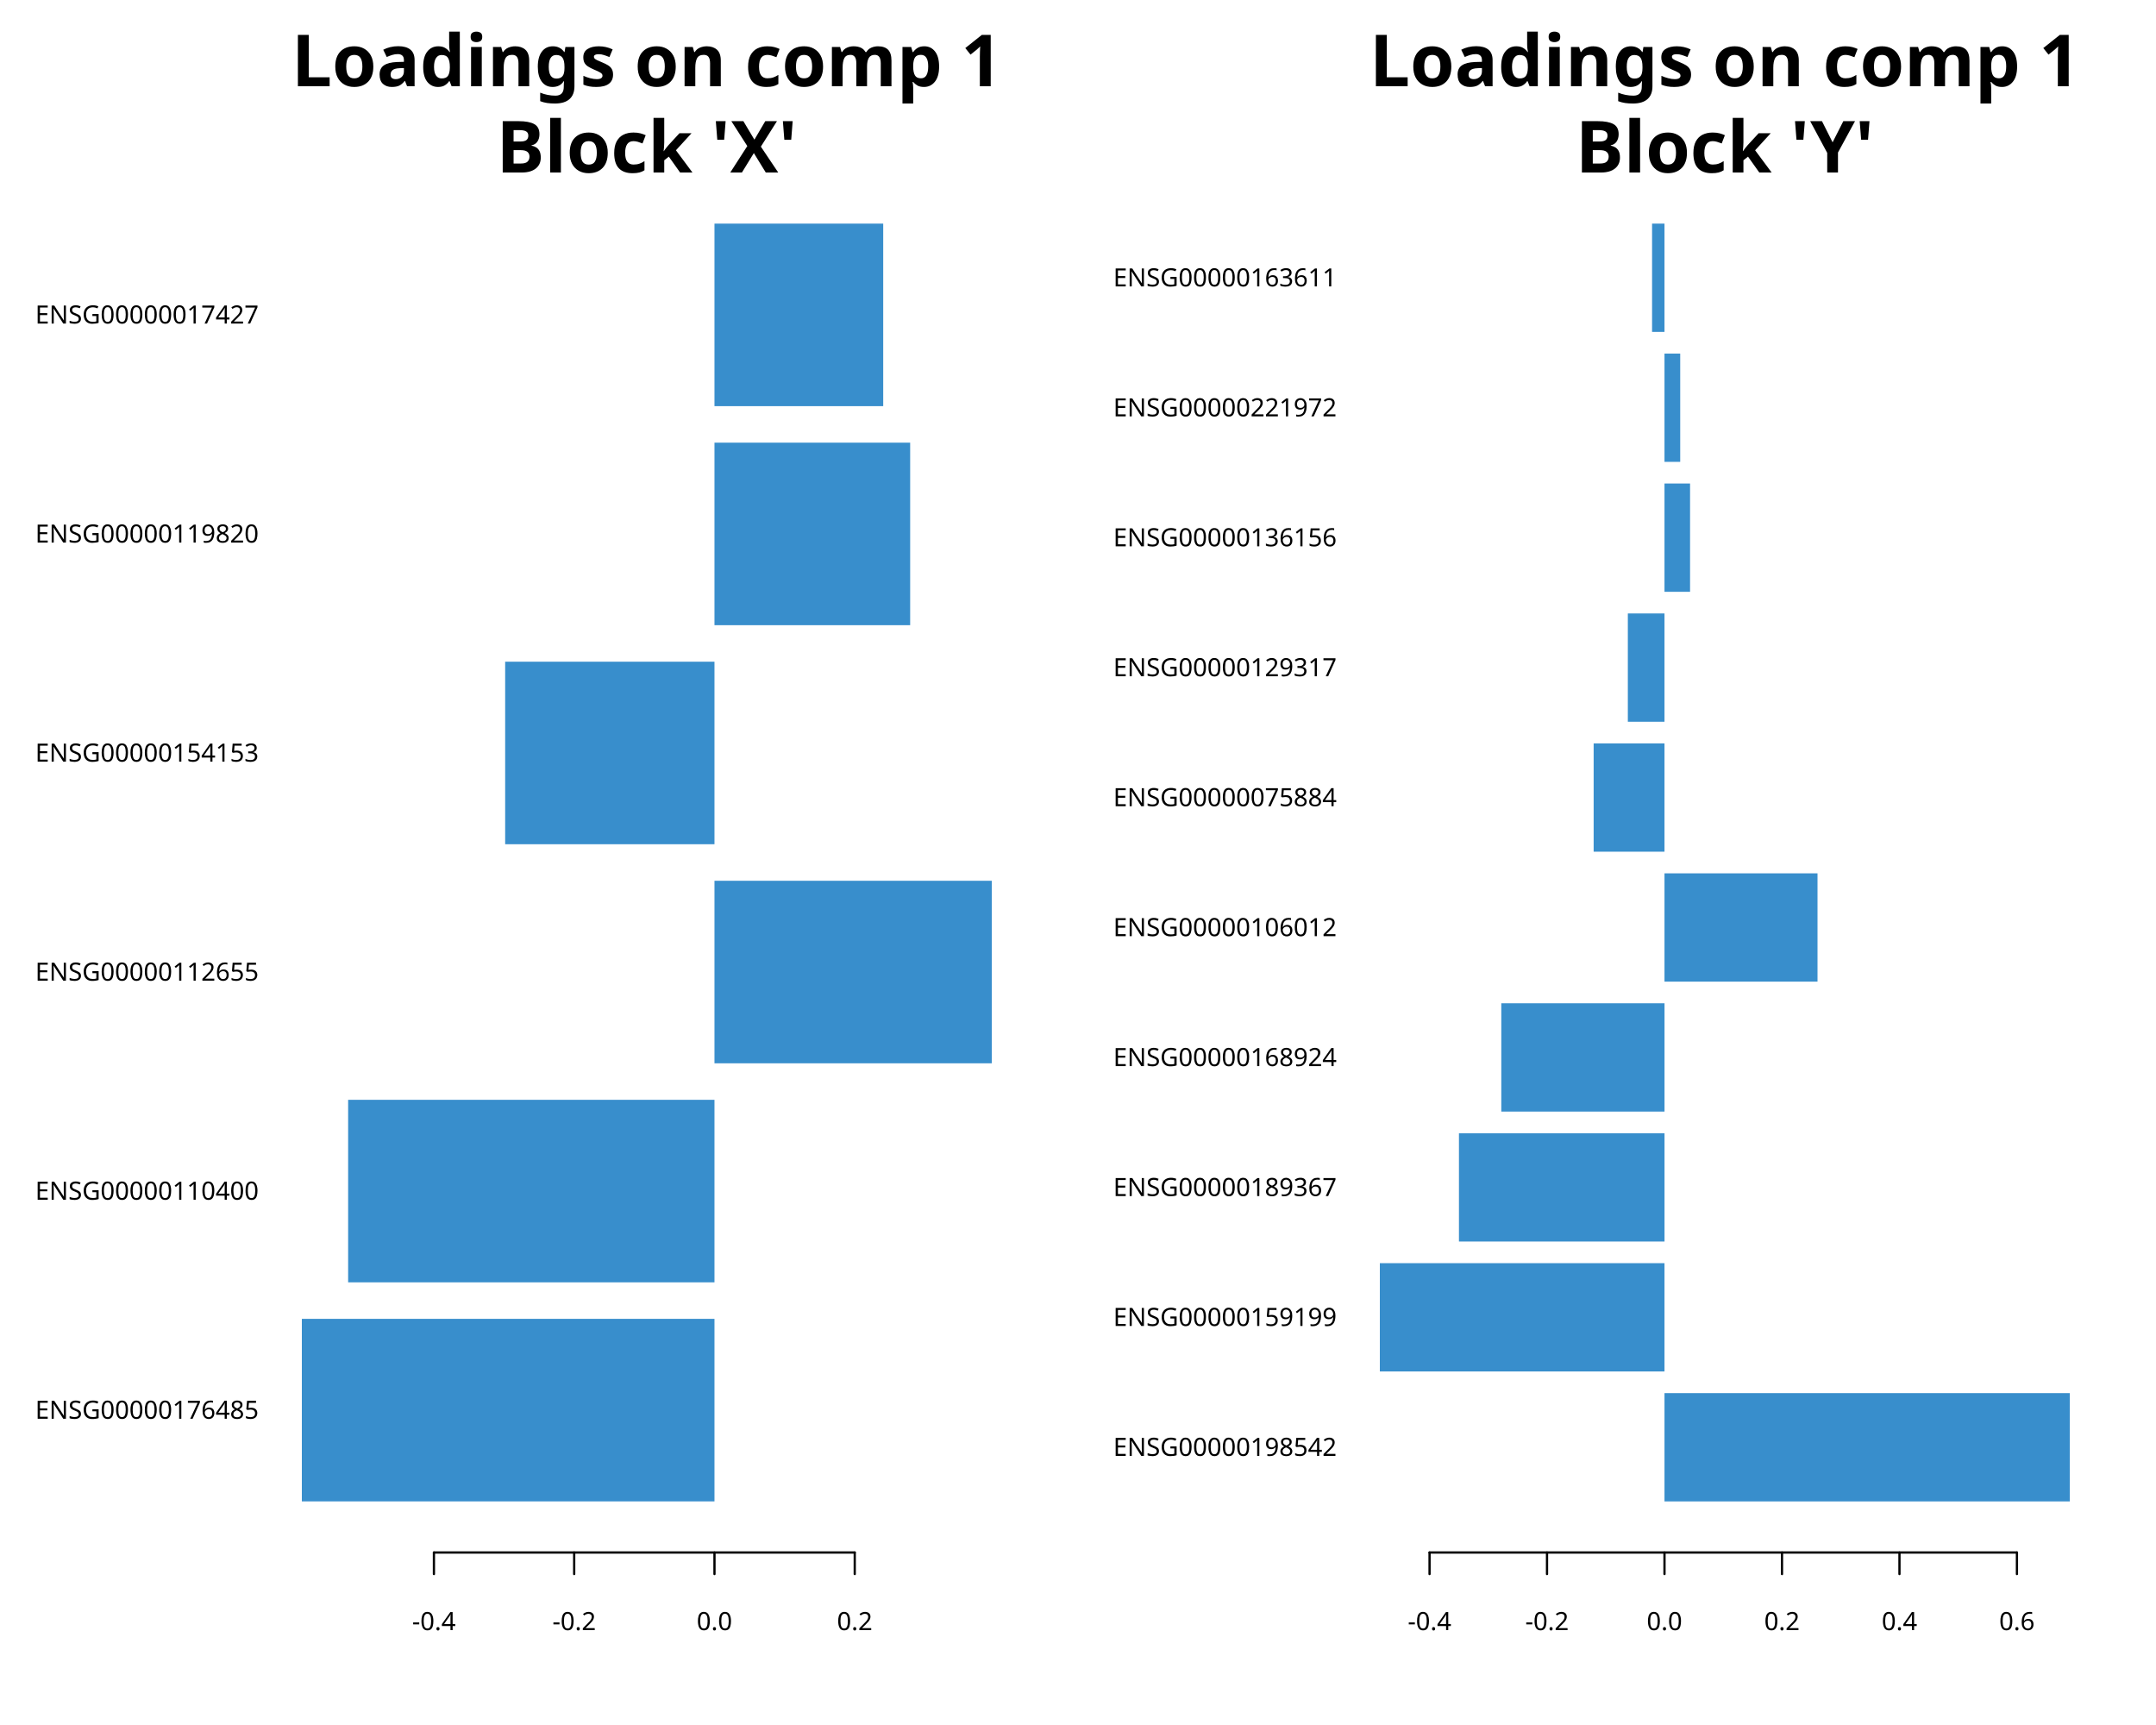
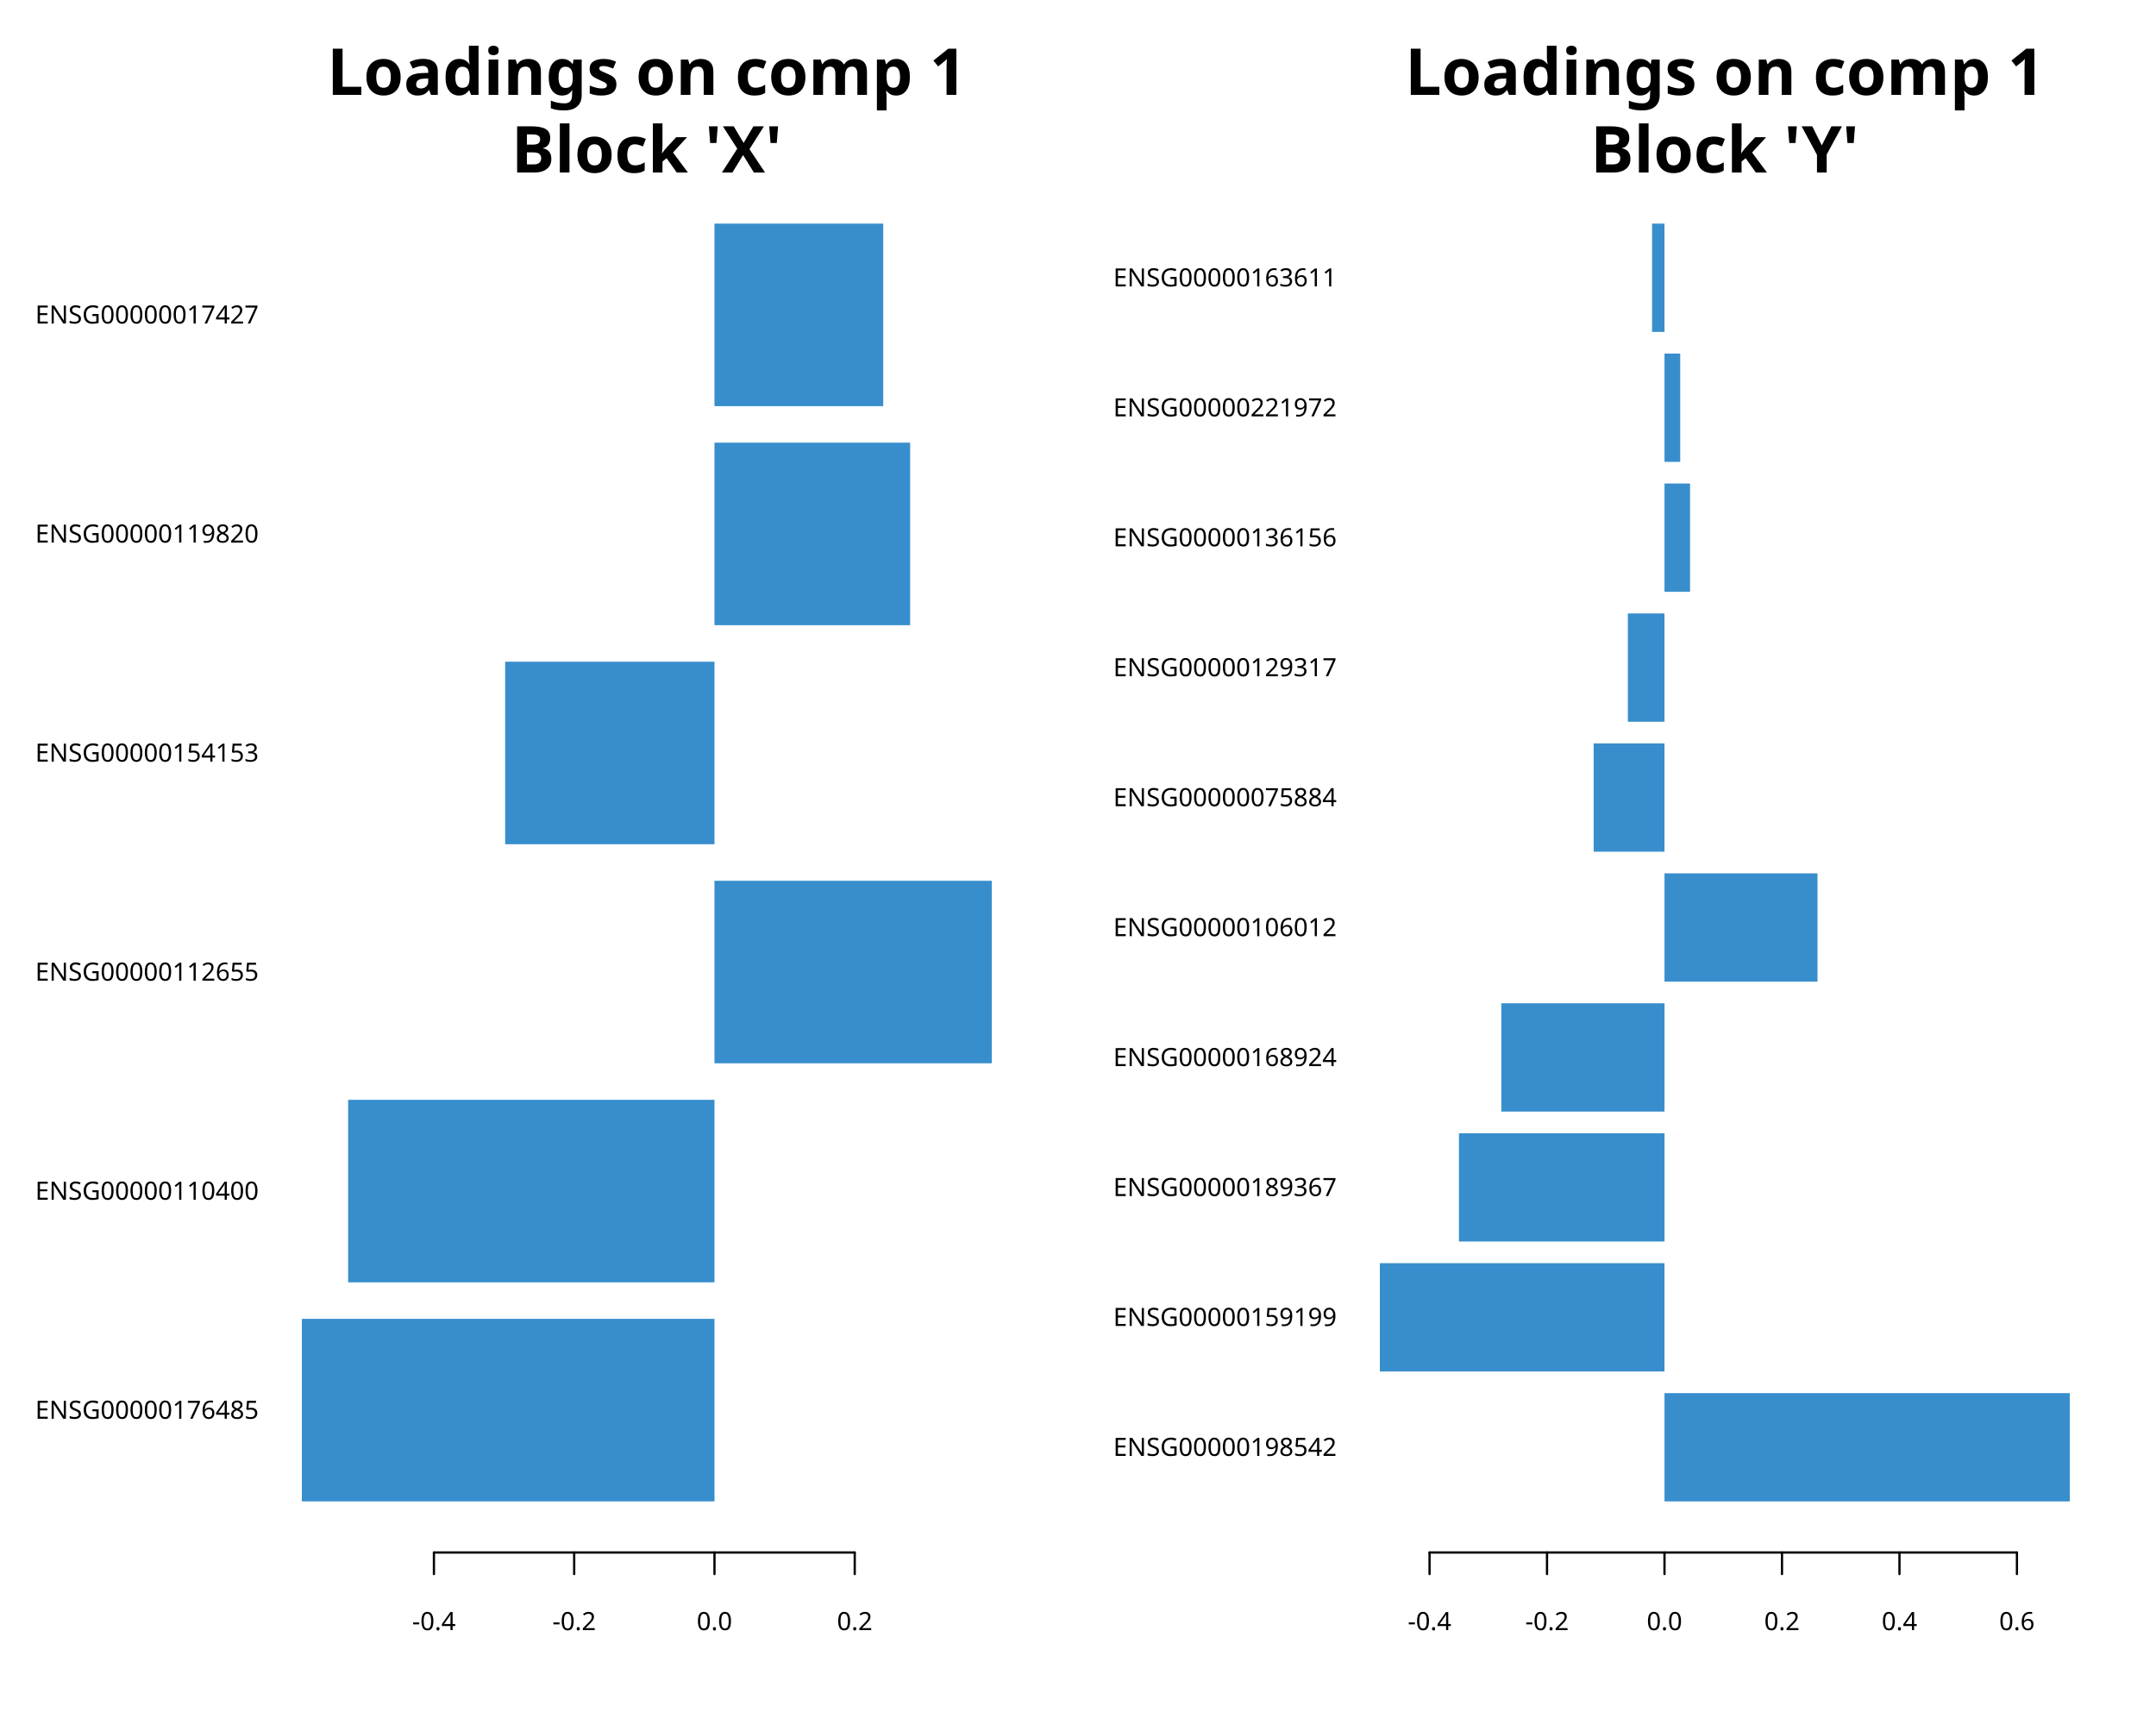
<svg xmlns="http://www.w3.org/2000/svg" class="svglite" data-engine-version="2.0" width="720.00pt" height="576.00pt" viewBox="0 0 720.00 576.00">
  <defs>
    <style type="text/css">
    .svglite line, .svglite polyline, .svglite polygon, .svglite path, .svglite rect, .svglite circle {
      fill: none;
      stroke: #000000;
      stroke-linecap: round;
      stroke-linejoin: round;
      stroke-miterlimit: 10.00;
    }
  </style>
  </defs>
  <rect width="100%" height="100%" style="stroke: none; fill: #FFFFFF;" />
  <defs>
    <clipPath id="cpMC4wMHw3MjAuMDB8MC4wMHw1NzYuMDA=">
      <rect x="0.00" y="0.00" width="720.00" height="576.00" />
    </clipPath>
  </defs>
  <g clip-path="url(#cpMC4wMHw3MjAuMDB8MC4wMHw1NzYuMDA=)">
</g>
  <defs>
    <clipPath id="cpMC4wMHwzNjAuMDB8MC4wMHw1NzYuMDA=">
      <rect x="0.00" y="0.00" width="360.00" height="576.00" />
    </clipPath>
  </defs>
  <g clip-path="url(#cpMC4wMHwzNjAuMDB8MC4wMHw1NzYuMDA=)">
    <rect x="100.80" y="440.38" width="137.80" height="60.95" style="stroke-width: 0.75; stroke: none; fill: #388ECC;" />
    <rect x="116.26" y="367.24" width="122.34" height="60.95" style="stroke-width: 0.75; stroke: none; fill: #388ECC;" />
    <rect x="238.60" y="294.10" width="92.60" height="60.95" style="stroke-width: 0.75; stroke: none; fill: #388ECC;" />
    <rect x="168.70" y="220.95" width="69.90" height="60.95" style="stroke-width: 0.75; stroke: none; fill: #388ECC;" />
    <rect x="238.60" y="147.81" width="65.35" height="60.95" style="stroke-width: 0.75; stroke: none; fill: #388ECC;" />
    <rect x="238.60" y="74.67" width="56.35" height="60.95" style="stroke-width: 0.75; stroke: none; fill: #388ECC;" />
  </g>
  <g clip-path="url(#cpMC4wMHw3MjAuMDB8MC4wMHw1NzYuMDA=)">
    <text x="86.40" y="473.75" text-anchor="end" style="font-size: 8.40px; font-family: sans;" textLength="75.21px" lengthAdjust="spacingAndGlyphs">ENSG00000176485</text>
    <text x="86.40" y="400.60" text-anchor="end" style="font-size: 8.40px; font-family: sans;" textLength="75.21px" lengthAdjust="spacingAndGlyphs">ENSG00000110400</text>
    <text x="86.40" y="327.46" text-anchor="end" style="font-size: 8.40px; font-family: sans;" textLength="75.21px" lengthAdjust="spacingAndGlyphs">ENSG00000112655</text>
    <text x="86.40" y="254.32" text-anchor="end" style="font-size: 8.40px; font-family: sans;" textLength="75.21px" lengthAdjust="spacingAndGlyphs">ENSG00000154153</text>
    <text x="86.40" y="181.18" text-anchor="end" style="font-size: 8.40px; font-family: sans;" textLength="75.21px" lengthAdjust="spacingAndGlyphs">ENSG00000119820</text>
    <text x="86.40" y="108.03" text-anchor="end" style="font-size: 8.40px; font-family: sans;" textLength="75.21px" lengthAdjust="spacingAndGlyphs">ENSG00000017427</text>
    <line x1="144.91" y1="518.40" x2="285.44" y2="518.40" style="stroke-width: 0.75;" />
    <line x1="144.91" y1="518.40" x2="144.91" y2="525.60" style="stroke-width: 0.75;" />
    <line x1="191.75" y1="518.40" x2="191.75" y2="525.60" style="stroke-width: 0.75;" />
    <line x1="238.60" y1="518.40" x2="238.60" y2="525.60" style="stroke-width: 0.75;" />
    <line x1="285.44" y1="518.40" x2="285.44" y2="525.60" style="stroke-width: 0.75;" />
    <text x="144.91" y="544.32" text-anchor="middle" style="font-size: 8.40px; font-family: sans;" textLength="14.47px" lengthAdjust="spacingAndGlyphs">-0.4</text>
    <text x="191.75" y="544.32" text-anchor="middle" style="font-size: 8.40px; font-family: sans;" textLength="14.47px" lengthAdjust="spacingAndGlyphs">-0.2</text>
    <text x="238.60" y="544.32" text-anchor="middle" style="font-size: 8.40px; font-family: sans;" textLength="11.68px" lengthAdjust="spacingAndGlyphs">0.0</text>
    <text x="285.44" y="544.32" text-anchor="middle" style="font-size: 8.40px; font-family: sans;" textLength="11.68px" lengthAdjust="spacingAndGlyphs">0.2</text>
  </g>
  <g clip-path="url(#cpMC4wMHwzNjAuMDB8MC4wMHw1NzYuMDA=)">
-     <text x="216.00" y="28.80" text-anchor="middle" style="font-size: 24.00px; font-weight: bold; font-family: sans;" textLength="216.19px" lengthAdjust="spacingAndGlyphs">Loadings on comp 1</text>
-     <text x="216.00" y="57.60" text-anchor="middle" style="font-size: 24.00px; font-weight: bold; font-family: sans;" textLength="90.55px" lengthAdjust="spacingAndGlyphs">Block 'X'</text>
+     <text x="216.00" y="31.68" text-anchor="middle" style="font-size: 21.60px; font-weight: bold; font-family: sans;" textLength="194.57px" lengthAdjust="spacingAndGlyphs">Loadings on comp 1</text>
+     <text x="216.00" y="57.60" text-anchor="middle" style="font-size: 21.60px; font-weight: bold; font-family: sans;" textLength="81.49px" lengthAdjust="spacingAndGlyphs">Block 'X'</text>
  </g>
  <defs>
    <clipPath id="cpMzYwLjAwfDcyMC4wMHwwLjAwfDU3Ni4wMA==">
      <rect x="360.00" y="0.00" width="360.00" height="576.00" />
    </clipPath>
  </defs>
  <g clip-path="url(#cpMzYwLjAwfDcyMC4wMHwwLjAwfDU3Ni4wMA==)">
    <rect x="555.86" y="465.18" width="135.34" height="36.16" style="stroke-width: 0.75; stroke: none; fill: #388ECC;" />
    <rect x="460.80" y="421.79" width="95.06" height="36.16" style="stroke-width: 0.75; stroke: none; fill: #388ECC;" />
    <rect x="487.22" y="378.40" width="68.65" height="36.16" style="stroke-width: 0.75; stroke: none; fill: #388ECC;" />
    <rect x="501.36" y="335.01" width="54.51" height="36.16" style="stroke-width: 0.75; stroke: none; fill: #388ECC;" />
    <rect x="555.86" y="291.62" width="51.10" height="36.16" style="stroke-width: 0.75; stroke: none; fill: #388ECC;" />
    <rect x="532.20" y="248.23" width="23.66" height="36.16" style="stroke-width: 0.75; stroke: none; fill: #388ECC;" />
    <rect x="543.62" y="204.84" width="12.24" height="36.16" style="stroke-width: 0.75; stroke: none; fill: #388ECC;" />
    <rect x="555.86" y="161.45" width="8.54" height="36.16" style="stroke-width: 0.75; stroke: none; fill: #388ECC;" />
    <rect x="555.86" y="118.06" width="5.25" height="36.16" style="stroke-width: 0.75; stroke: none; fill: #388ECC;" />
    <rect x="551.71" y="74.67" width="4.15" height="36.16" style="stroke-width: 0.75; stroke: none; fill: #388ECC;" />
  </g>
  <g clip-path="url(#cpMC4wMHw3MjAuMDB8MC4wMHw1NzYuMDA=)">
    <text x="446.40" y="486.14" text-anchor="end" style="font-size: 8.40px; font-family: sans;" textLength="75.21px" lengthAdjust="spacingAndGlyphs">ENSG00000198542</text>
    <text x="446.40" y="442.75" text-anchor="end" style="font-size: 8.40px; font-family: sans;" textLength="75.21px" lengthAdjust="spacingAndGlyphs">ENSG00000159199</text>
    <text x="446.40" y="399.37" text-anchor="end" style="font-size: 8.40px; font-family: sans;" textLength="75.21px" lengthAdjust="spacingAndGlyphs">ENSG00000189367</text>
    <text x="446.40" y="355.98" text-anchor="end" style="font-size: 8.40px; font-family: sans;" textLength="75.21px" lengthAdjust="spacingAndGlyphs">ENSG00000168924</text>
    <text x="446.40" y="312.59" text-anchor="end" style="font-size: 8.40px; font-family: sans;" textLength="75.21px" lengthAdjust="spacingAndGlyphs">ENSG00000106012</text>
    <text x="446.40" y="269.20" text-anchor="end" style="font-size: 8.40px; font-family: sans;" textLength="75.21px" lengthAdjust="spacingAndGlyphs">ENSG00000075884</text>
    <text x="446.40" y="225.81" text-anchor="end" style="font-size: 8.40px; font-family: sans;" textLength="75.21px" lengthAdjust="spacingAndGlyphs">ENSG00000129317</text>
    <text x="446.40" y="182.42" text-anchor="end" style="font-size: 8.40px; font-family: sans;" textLength="75.21px" lengthAdjust="spacingAndGlyphs">ENSG00000136156</text>
    <text x="446.40" y="139.03" text-anchor="end" style="font-size: 8.40px; font-family: sans;" textLength="75.21px" lengthAdjust="spacingAndGlyphs">ENSG00000221972</text>
    <text x="446.40" y="95.64" text-anchor="end" style="font-size: 8.40px; font-family: sans;" textLength="75.21px" lengthAdjust="spacingAndGlyphs">ENSG00000163611</text>
    <line x1="477.40" y1="518.40" x2="673.56" y2="518.40" style="stroke-width: 0.75;" />
    <line x1="477.40" y1="518.40" x2="477.40" y2="525.60" style="stroke-width: 0.75;" />
    <line x1="516.63" y1="518.40" x2="516.63" y2="525.60" style="stroke-width: 0.75;" />
    <line x1="555.86" y1="518.40" x2="555.86" y2="525.60" style="stroke-width: 0.75;" />
    <line x1="595.10" y1="518.40" x2="595.10" y2="525.60" style="stroke-width: 0.75;" />
    <line x1="634.33" y1="518.40" x2="634.33" y2="525.60" style="stroke-width: 0.75;" />
    <line x1="673.56" y1="518.40" x2="673.56" y2="525.60" style="stroke-width: 0.75;" />
    <text x="477.40" y="544.32" text-anchor="middle" style="font-size: 8.40px; font-family: sans;" textLength="14.47px" lengthAdjust="spacingAndGlyphs">-0.4</text>
    <text x="516.63" y="544.32" text-anchor="middle" style="font-size: 8.40px; font-family: sans;" textLength="14.47px" lengthAdjust="spacingAndGlyphs">-0.2</text>
    <text x="555.86" y="544.32" text-anchor="middle" style="font-size: 8.40px; font-family: sans;" textLength="11.68px" lengthAdjust="spacingAndGlyphs">0.0</text>
    <text x="595.10" y="544.32" text-anchor="middle" style="font-size: 8.40px; font-family: sans;" textLength="11.68px" lengthAdjust="spacingAndGlyphs">0.2</text>
    <text x="634.33" y="544.32" text-anchor="middle" style="font-size: 8.40px; font-family: sans;" textLength="11.68px" lengthAdjust="spacingAndGlyphs">0.4</text>
    <text x="673.56" y="544.32" text-anchor="middle" style="font-size: 8.40px; font-family: sans;" textLength="11.68px" lengthAdjust="spacingAndGlyphs">0.6</text>
  </g>
  <g clip-path="url(#cpMzYwLjAwfDcyMC4wMHwwLjAwfDU3Ni4wMA==)">
-     <text x="576.00" y="28.80" text-anchor="middle" style="font-size: 24.00px; font-weight: bold; font-family: sans;" textLength="216.19px" lengthAdjust="spacingAndGlyphs">Loadings on comp 1</text>
-     <text x="576.00" y="57.60" text-anchor="middle" style="font-size: 24.00px; font-weight: bold; font-family: sans;" textLength="90.55px" lengthAdjust="spacingAndGlyphs">Block 'Y'</text>
+     <text x="576.00" y="31.68" text-anchor="middle" style="font-size: 21.60px; font-weight: bold; font-family: sans;" textLength="194.57px" lengthAdjust="spacingAndGlyphs">Loadings on comp 1</text>
+     <text x="576.00" y="57.60" text-anchor="middle" style="font-size: 21.60px; font-weight: bold; font-family: sans;" textLength="81.49px" lengthAdjust="spacingAndGlyphs">Block 'Y'</text>
  </g>
-   <defs>
-     <clipPath id="cpNTkuMDR8Njg5Ljc2fDU5LjA0fDUwMi41Ng==">
-       <rect x="59.04" y="59.04" width="630.72" height="443.52" />
-     </clipPath>
-   </defs>
-   <g clip-path="url(#cpNTkuMDR8Njg5Ljc2fDU5LjA0fDUwMi41Ng==)">
- </g>
</svg>
